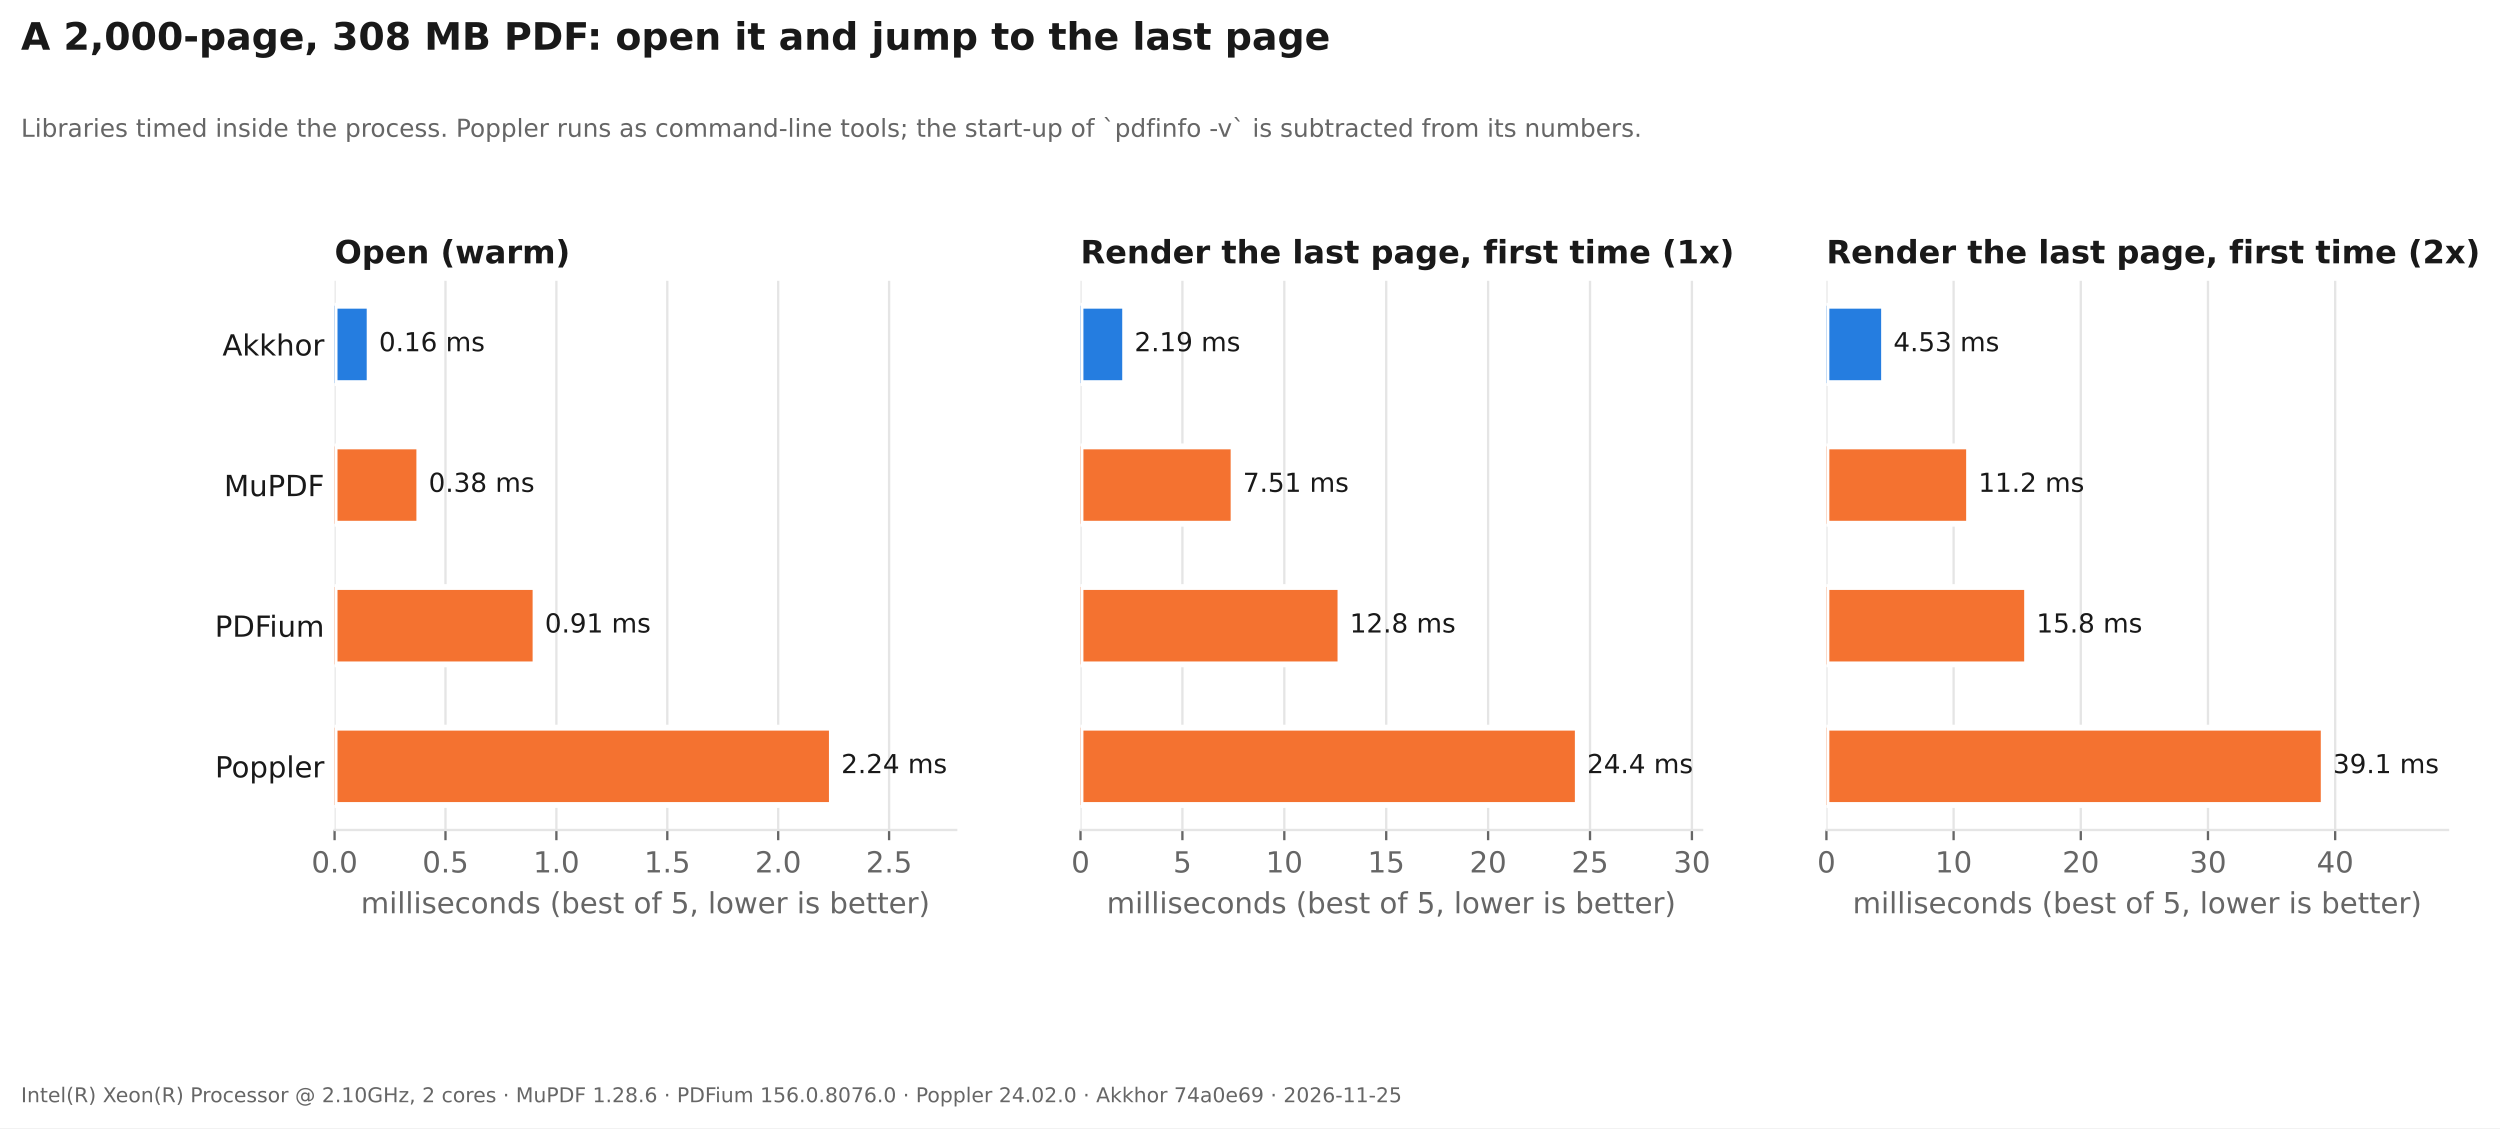
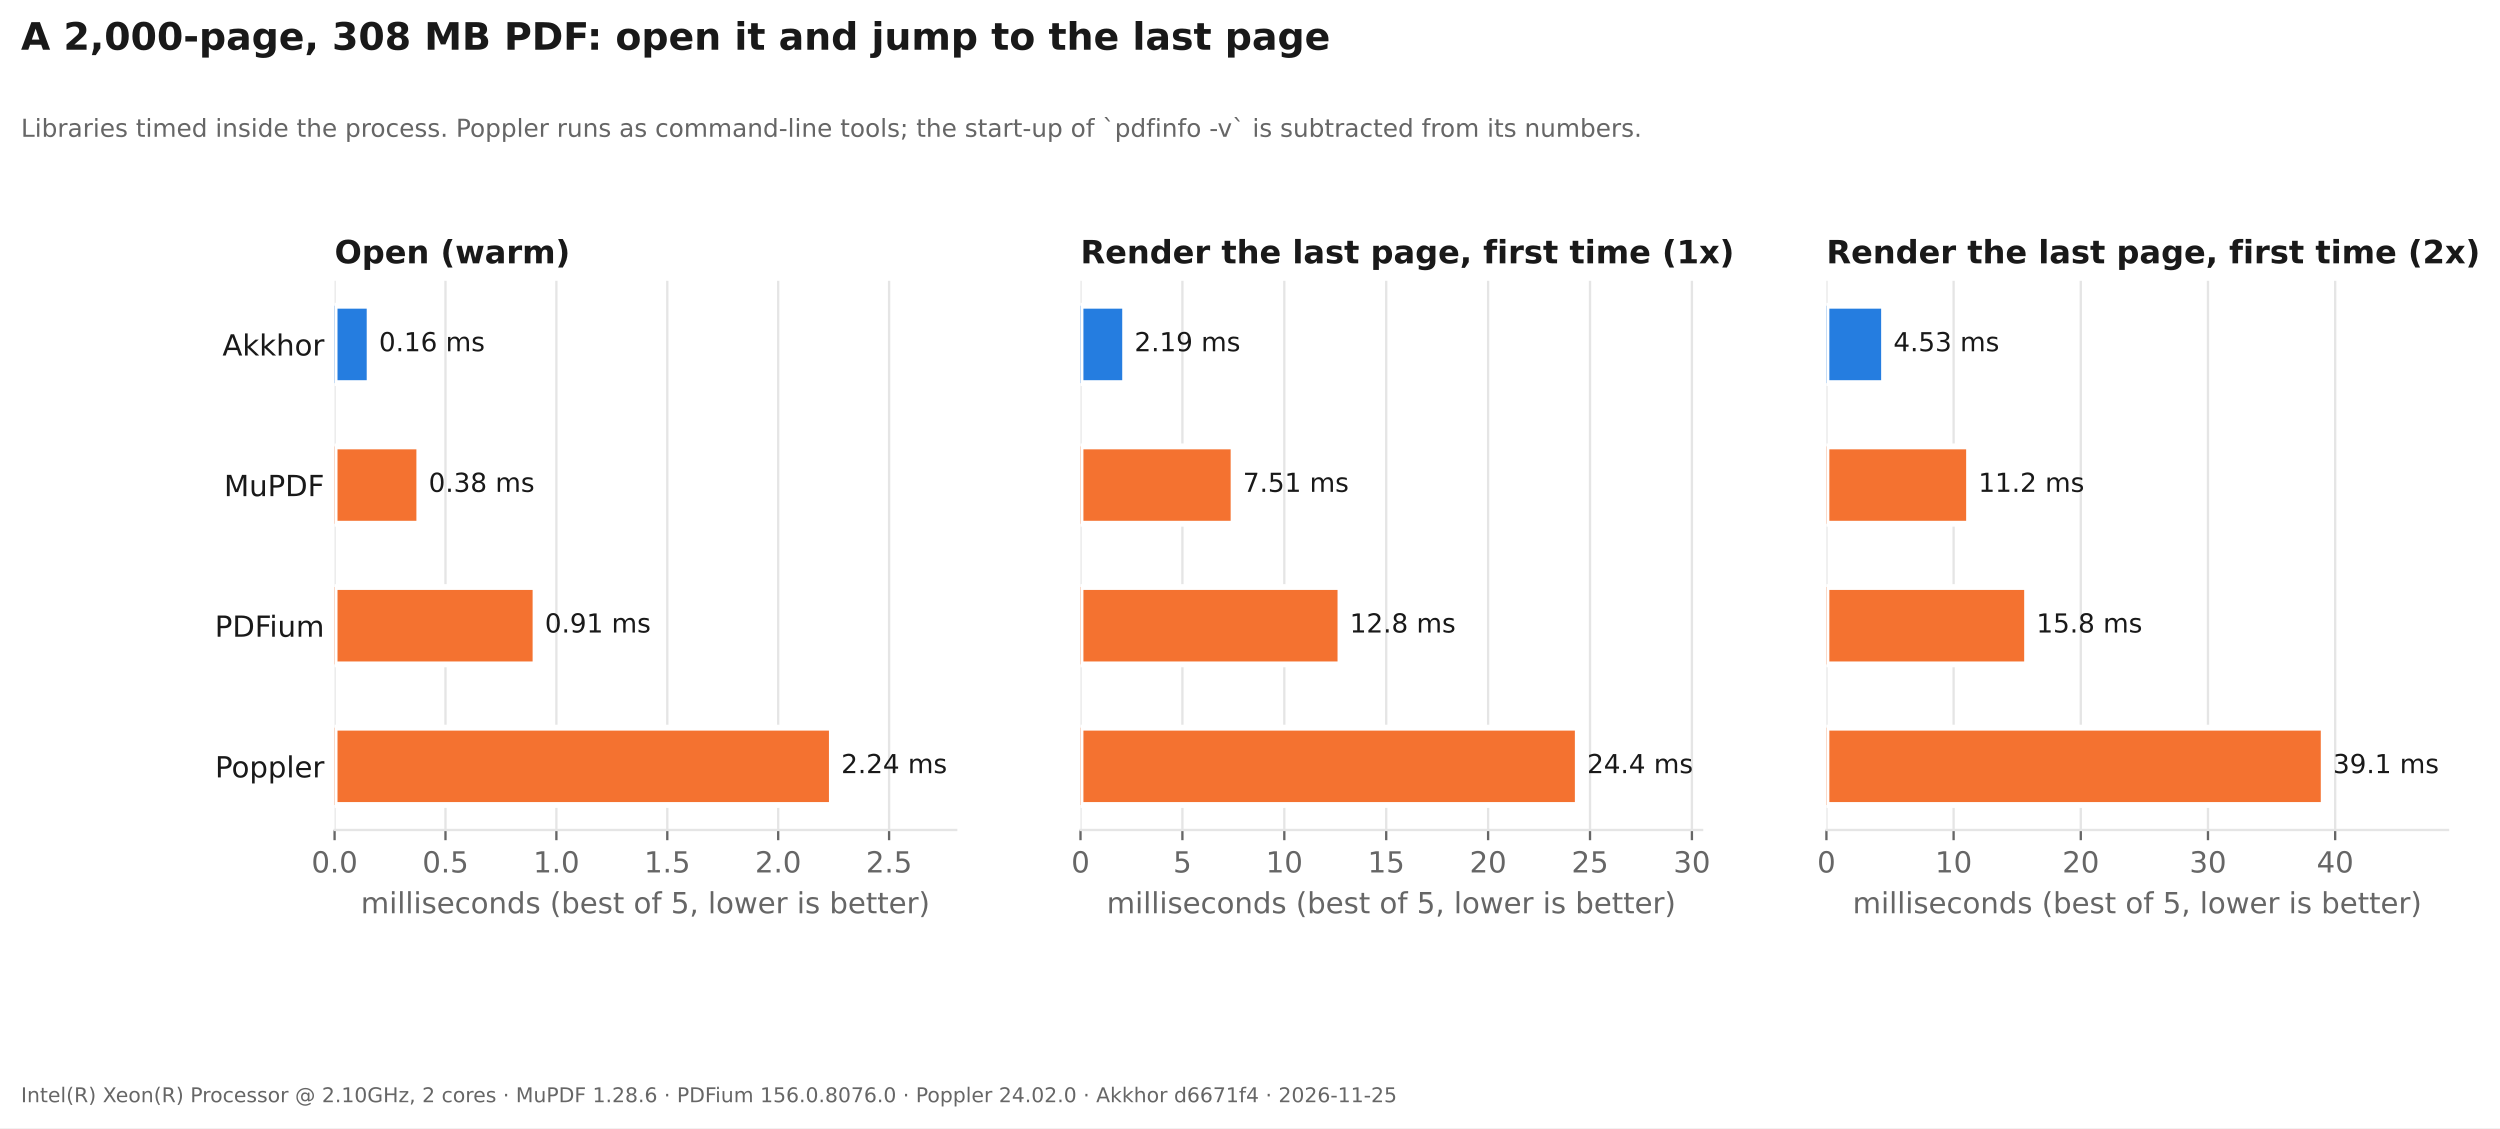
<svg xmlns="http://www.w3.org/2000/svg" xmlns:xlink="http://www.w3.org/1999/xlink" width="858.08pt" height="387.202pt" viewBox="0 0 858.08 387.202" version="1.1">
  <defs>
    <style type="text/css">*{stroke-linejoin: round; stroke-linecap: butt}</style>
  </defs>
  <g id="figure_1">
    <g id="patch_1">
      <path d="M 0 387.202  L 858.08 387.202  L 858.08 0  L 0 0  z " style="fill: #ffffff" />
    </g>
    <g id="axes_1">
      <g id="patch_2">
        <path d="M 114.84 284.873  L 328.193 284.873  L 328.193 96.377  L 114.84 96.377  z " style="fill: #ffffff" />
      </g>
      <g id="matplotlib.axis_1">
        <g id="xtick_1">
          <g id="line2d_1">
-             <path d="M 114.84 284.873  L 114.84 96.377  " clip-path="url(#p4879a6dbec)" style="fill: none; stroke: #e5e5e5; stroke-width: 0.8; stroke-linecap: square" />
+             <path d="M 114.84 284.873  L 114.84 96.377  " clip-path="url(#p7be6ec10b6)" style="fill: none; stroke: #e5e5e5; stroke-width: 0.8; stroke-linecap: square" />
          </g>
          <g id="line2d_2">
            <defs>
-               <path id="m0d3587e85c" d="M 0 0  L 0 3.5  " style="stroke: #666666; stroke-width: 0.8" />
+               <path id="m6d12902728" d="M 0 0  L 0 3.5  " style="stroke: #666666; stroke-width: 0.8" />
            </defs>
            <g>
-               <use xlink:href="#m0d3587e85c" x="114.84" y="284.873" style="fill: #666666; stroke: #666666; stroke-width: 0.8" />
+               <use xlink:href="#m6d12902728" x="114.84" y="284.873" style="fill: #666666; stroke: #666666; stroke-width: 0.8" />
            </g>
          </g>
          <g id="text_1">
            <text style="font-size: 10px; font-family: 'DejaVu Sans'; text-anchor: middle; fill: #666666" x="114.84" y="299.471" transform="rotate(-0 114.84 299.4707)">0.0</text>
          </g>
        </g>
        <g id="xtick_2">
          <g id="line2d_3">
-             <path d="M 152.905 284.873  L 152.905 96.377  " clip-path="url(#p4879a6dbec)" style="fill: none; stroke: #e5e5e5; stroke-width: 0.8; stroke-linecap: square" />
+             <path d="M 152.905 284.873  L 152.905 96.377  " clip-path="url(#p7be6ec10b6)" style="fill: none; stroke: #e5e5e5; stroke-width: 0.8; stroke-linecap: square" />
          </g>
          <g id="line2d_4">
            <g>
-               <use xlink:href="#m0d3587e85c" x="152.905" y="284.873" style="fill: #666666; stroke: #666666; stroke-width: 0.8" />
+               <use xlink:href="#m6d12902728" x="152.905" y="284.873" style="fill: #666666; stroke: #666666; stroke-width: 0.8" />
            </g>
          </g>
          <g id="text_2">
            <text style="font-size: 10px; font-family: 'DejaVu Sans'; text-anchor: middle; fill: #666666" x="152.905" y="299.471" transform="rotate(-0 152.9048 299.4707)">0.5</text>
          </g>
        </g>
        <g id="xtick_3">
          <g id="line2d_5">
-             <path d="M 190.97 284.873  L 190.97 96.377  " clip-path="url(#p4879a6dbec)" style="fill: none; stroke: #e5e5e5; stroke-width: 0.8; stroke-linecap: square" />
+             <path d="M 190.97 284.873  L 190.97 96.377  " clip-path="url(#p7be6ec10b6)" style="fill: none; stroke: #e5e5e5; stroke-width: 0.8; stroke-linecap: square" />
          </g>
          <g id="line2d_6">
            <g>
-               <use xlink:href="#m0d3587e85c" x="190.97" y="284.873" style="fill: #666666; stroke: #666666; stroke-width: 0.8" />
+               <use xlink:href="#m6d12902728" x="190.97" y="284.873" style="fill: #666666; stroke: #666666; stroke-width: 0.8" />
            </g>
          </g>
          <g id="text_3">
            <text style="font-size: 10px; font-family: 'DejaVu Sans'; text-anchor: middle; fill: #666666" x="190.97" y="299.471" transform="rotate(-0 190.9695 299.4707)">1.0</text>
          </g>
        </g>
        <g id="xtick_4">
          <g id="line2d_7">
-             <path d="M 229.034 284.873  L 229.034 96.377  " clip-path="url(#p4879a6dbec)" style="fill: none; stroke: #e5e5e5; stroke-width: 0.8; stroke-linecap: square" />
+             <path d="M 229.034 284.873  L 229.034 96.377  " clip-path="url(#p7be6ec10b6)" style="fill: none; stroke: #e5e5e5; stroke-width: 0.8; stroke-linecap: square" />
          </g>
          <g id="line2d_8">
            <g>
-               <use xlink:href="#m0d3587e85c" x="229.034" y="284.873" style="fill: #666666; stroke: #666666; stroke-width: 0.8" />
+               <use xlink:href="#m6d12902728" x="229.034" y="284.873" style="fill: #666666; stroke: #666666; stroke-width: 0.8" />
            </g>
          </g>
          <g id="text_4">
            <text style="font-size: 10px; font-family: 'DejaVu Sans'; text-anchor: middle; fill: #666666" x="229.034" y="299.471" transform="rotate(-0 229.0343 299.4707)">1.5</text>
          </g>
        </g>
        <g id="xtick_5">
          <g id="line2d_9">
-             <path d="M 267.099 284.873  L 267.099 96.377  " clip-path="url(#p4879a6dbec)" style="fill: none; stroke: #e5e5e5; stroke-width: 0.8; stroke-linecap: square" />
+             <path d="M 267.099 284.873  L 267.099 96.377  " clip-path="url(#p7be6ec10b6)" style="fill: none; stroke: #e5e5e5; stroke-width: 0.8; stroke-linecap: square" />
          </g>
          <g id="line2d_10">
            <g>
-               <use xlink:href="#m0d3587e85c" x="267.099" y="284.873" style="fill: #666666; stroke: #666666; stroke-width: 0.8" />
+               <use xlink:href="#m6d12902728" x="267.099" y="284.873" style="fill: #666666; stroke: #666666; stroke-width: 0.8" />
            </g>
          </g>
          <g id="text_5">
            <text style="font-size: 10px; font-family: 'DejaVu Sans'; text-anchor: middle; fill: #666666" x="267.099" y="299.471" transform="rotate(-0 267.099 299.4707)">2.0</text>
          </g>
        </g>
        <g id="xtick_6">
          <g id="line2d_11">
-             <path d="M 305.164 284.873  L 305.164 96.377  " clip-path="url(#p4879a6dbec)" style="fill: none; stroke: #e5e5e5; stroke-width: 0.8; stroke-linecap: square" />
+             <path d="M 305.164 284.873  L 305.164 96.377  " clip-path="url(#p7be6ec10b6)" style="fill: none; stroke: #e5e5e5; stroke-width: 0.8; stroke-linecap: square" />
          </g>
          <g id="line2d_12">
            <g>
-               <use xlink:href="#m0d3587e85c" x="305.164" y="284.873" style="fill: #666666; stroke: #666666; stroke-width: 0.8" />
+               <use xlink:href="#m6d12902728" x="305.164" y="284.873" style="fill: #666666; stroke: #666666; stroke-width: 0.8" />
            </g>
          </g>
          <g id="text_6">
            <text style="font-size: 10px; font-family: 'DejaVu Sans'; text-anchor: middle; fill: #666666" x="305.164" y="299.471" transform="rotate(-0 305.1638 299.4707)">2.5</text>
          </g>
        </g>
        <g id="text_7">
          <text style="font-size: 10px; font-family: 'DejaVu Sans'; text-anchor: middle; fill: #666666" x="221.516" y="313.471" transform="rotate(-0 221.5165 313.4715)">milliseconds (best of 5, lower is better)</text>
        </g>
      </g>
      <g id="matplotlib.axis_2">
        <g id="ytick_1">
          <g id="line2d_13" />
          <g id="text_8">
            <text style="font-size: 10px; font-family: 'DejaVu Sans'; text-anchor: end; fill: #191919" x="111.34" y="122.019" transform="rotate(-0 111.34 122.0186)">Akkhor</text>
          </g>
        </g>
        <g id="ytick_2">
          <g id="line2d_14" />
          <g id="text_9">
            <text style="font-size: 10px; font-family: 'DejaVu Sans'; text-anchor: end; fill: #191919" x="111.34" y="170.289" transform="rotate(-0 111.34 170.2886)">MuPDF</text>
          </g>
        </g>
        <g id="ytick_3">
          <g id="line2d_15" />
          <g id="text_10">
            <text style="font-size: 10px; font-family: 'DejaVu Sans'; text-anchor: end; fill: #191919" x="111.34" y="218.559" transform="rotate(-0 111.34 218.5594)">PDFium</text>
          </g>
        </g>
        <g id="ytick_4">
          <g id="line2d_16" />
          <g id="text_11">
            <text style="font-size: 10px; font-family: 'DejaVu Sans'; text-anchor: end; fill: #191919" x="111.34" y="266.83" transform="rotate(-0 111.34 266.8299)">Poppler</text>
          </g>
        </g>
      </g>
      <g id="patch_3">
-         <path d="M 114.84 131.494  L 126.868 131.494  L 126.868 104.945  L 114.84 104.945  z " clip-path="url(#p4879a6dbec)" style="fill: #257de0; stroke: #ffffff; stroke-width: 2; stroke-linejoin: miter" />
+         <path d="M 114.84 131.494  L 126.868 131.494  L 126.868 104.945  L 114.84 104.945  z " clip-path="url(#p7be6ec10b6)" style="fill: #257de0; stroke: #ffffff; stroke-width: 2; stroke-linejoin: miter" />
      </g>
      <g id="patch_4">
-         <path d="M 114.84 179.764  L 143.921 179.764  L 143.921 153.215  L 114.84 153.215  z " clip-path="url(#p4879a6dbec)" style="fill: #f47230; stroke: #ffffff; stroke-width: 2; stroke-linejoin: miter" />
+         <path d="M 114.84 179.764  L 143.921 179.764  L 143.921 153.215  L 114.84 153.215  z " clip-path="url(#p7be6ec10b6)" style="fill: #f47230; stroke: #ffffff; stroke-width: 2; stroke-linejoin: miter" />
      </g>
      <g id="patch_5">
-         <path d="M 114.84 228.035  L 183.813 228.035  L 183.813 201.486  L 114.84 201.486  z " clip-path="url(#p4879a6dbec)" style="fill: #f47230; stroke: #ffffff; stroke-width: 2; stroke-linejoin: miter" />
+         <path d="M 114.84 228.035  L 183.813 228.035  L 183.813 201.486  L 114.84 201.486  z " clip-path="url(#p7be6ec10b6)" style="fill: #f47230; stroke: #ffffff; stroke-width: 2; stroke-linejoin: miter" />
      </g>
      <g id="patch_6">
-         <path d="M 114.84 276.305  L 285.522 276.305  L 285.522 249.756  L 114.84 249.756  z " clip-path="url(#p4879a6dbec)" style="fill: #f47230; stroke: #ffffff; stroke-width: 2; stroke-linejoin: miter" />
+         <path d="M 114.84 276.305  L 285.522 276.305  L 285.522 249.756  L 114.84 249.756  z " clip-path="url(#p7be6ec10b6)" style="fill: #f47230; stroke: #ffffff; stroke-width: 2; stroke-linejoin: miter" />
      </g>
      <g id="patch_7">
        <path d="M 114.84 284.873  L 328.193 284.873  " style="fill: none; stroke: #e5e5e5; stroke-width: 0.8; stroke-linejoin: miter; stroke-linecap: square" />
      </g>
      <g id="text_12">
        <text style="font-size: 9px; font-family: 'DejaVu Sans'; text-anchor: start; fill: #191919" x="130.069" y="120.557" transform="rotate(-0 130.0688 120.5573)">0.16 ms</text>
      </g>
      <g id="text_13">
        <text style="font-size: 9px; font-family: 'DejaVu Sans'; text-anchor: start; fill: #191919" x="147.122" y="168.828" transform="rotate(-0 147.1218 168.8277)">0.38 ms</text>
      </g>
      <g id="text_14">
        <text style="font-size: 9px; font-family: 'DejaVu Sans'; text-anchor: start; fill: #191919" x="187.014" y="217.098" transform="rotate(-0 187.0136 217.0981)">0.91 ms</text>
      </g>
      <g id="text_15">
        <text style="font-size: 9px; font-family: 'DejaVu Sans'; text-anchor: start; fill: #191919" x="288.723" y="265.369" transform="rotate(-0 288.7226 265.3685)">2.24 ms</text>
      </g>
      <g id="text_16">
        <text style="font-weight: 700; font-size: 11px; font-family: 'DejaVu Sans'; text-anchor: start; fill: #191919" x="114.84" y="90.377" transform="rotate(-0 114.84 90.37702)">Open (warm)</text>
      </g>
    </g>
    <g id="axes_2">
      <g id="patch_8">
        <path d="M 370.864 284.873  L 584.216 284.873  L 584.216 96.377  L 370.864 96.377  z " style="fill: #ffffff" />
      </g>
      <g id="matplotlib.axis_3">
        <g id="xtick_7">
          <g id="line2d_17">
-             <path d="M 370.864 284.873  L 370.864 96.377  " clip-path="url(#p8084f085f3)" style="fill: none; stroke: #e5e5e5; stroke-width: 0.8; stroke-linecap: square" />
+             <path d="M 370.864 284.873  L 370.864 96.377  " clip-path="url(#pda4bea9f92)" style="fill: none; stroke: #e5e5e5; stroke-width: 0.8; stroke-linecap: square" />
          </g>
          <g id="line2d_18">
            <g>
-               <use xlink:href="#m0d3587e85c" x="370.864" y="284.873" style="fill: #666666; stroke: #666666; stroke-width: 0.8" />
+               <use xlink:href="#m6d12902728" x="370.864" y="284.873" style="fill: #666666; stroke: #666666; stroke-width: 0.8" />
            </g>
          </g>
          <g id="text_17">
            <text style="font-size: 10px; font-family: 'DejaVu Sans'; text-anchor: middle; fill: #666666" x="370.864" y="299.471" transform="rotate(-0 370.8635 299.4707)">0</text>
          </g>
        </g>
        <g id="xtick_8">
          <g id="line2d_19">
-             <path d="M 405.839 284.873  L 405.839 96.377  " clip-path="url(#p8084f085f3)" style="fill: none; stroke: #e5e5e5; stroke-width: 0.8; stroke-linecap: square" />
+             <path d="M 405.839 284.873  L 405.839 96.377  " clip-path="url(#pda4bea9f92)" style="fill: none; stroke: #e5e5e5; stroke-width: 0.8; stroke-linecap: square" />
          </g>
          <g id="line2d_20">
            <g>
-               <use xlink:href="#m0d3587e85c" x="405.839" y="284.873" style="fill: #666666; stroke: #666666; stroke-width: 0.8" />
+               <use xlink:href="#m6d12902728" x="405.839" y="284.873" style="fill: #666666; stroke: #666666; stroke-width: 0.8" />
            </g>
          </g>
          <g id="text_18">
            <text style="font-size: 10px; font-family: 'DejaVu Sans'; text-anchor: middle; fill: #666666" x="405.839" y="299.471" transform="rotate(-0 405.8394 299.4707)">5</text>
          </g>
        </g>
        <g id="xtick_9">
          <g id="line2d_21">
-             <path d="M 440.815 284.873  L 440.815 96.377  " clip-path="url(#p8084f085f3)" style="fill: none; stroke: #e5e5e5; stroke-width: 0.8; stroke-linecap: square" />
+             <path d="M 440.815 284.873  L 440.815 96.377  " clip-path="url(#pda4bea9f92)" style="fill: none; stroke: #e5e5e5; stroke-width: 0.8; stroke-linecap: square" />
          </g>
          <g id="line2d_22">
            <g>
-               <use xlink:href="#m0d3587e85c" x="440.815" y="284.873" style="fill: #666666; stroke: #666666; stroke-width: 0.8" />
+               <use xlink:href="#m6d12902728" x="440.815" y="284.873" style="fill: #666666; stroke: #666666; stroke-width: 0.8" />
            </g>
          </g>
          <g id="text_19">
            <text style="font-size: 10px; font-family: 'DejaVu Sans'; text-anchor: middle; fill: #666666" x="440.815" y="299.471" transform="rotate(-0 440.8153 299.4707)">10</text>
          </g>
        </g>
        <g id="xtick_10">
          <g id="line2d_23">
-             <path d="M 475.791 284.873  L 475.791 96.377  " clip-path="url(#p8084f085f3)" style="fill: none; stroke: #e5e5e5; stroke-width: 0.8; stroke-linecap: square" />
+             <path d="M 475.791 284.873  L 475.791 96.377  " clip-path="url(#pda4bea9f92)" style="fill: none; stroke: #e5e5e5; stroke-width: 0.8; stroke-linecap: square" />
          </g>
          <g id="line2d_24">
            <g>
-               <use xlink:href="#m0d3587e85c" x="475.791" y="284.873" style="fill: #666666; stroke: #666666; stroke-width: 0.8" />
+               <use xlink:href="#m6d12902728" x="475.791" y="284.873" style="fill: #666666; stroke: #666666; stroke-width: 0.8" />
            </g>
          </g>
          <g id="text_20">
            <text style="font-size: 10px; font-family: 'DejaVu Sans'; text-anchor: middle; fill: #666666" x="475.791" y="299.471" transform="rotate(-0 475.7912 299.4707)">15</text>
          </g>
        </g>
        <g id="xtick_11">
          <g id="line2d_25">
-             <path d="M 510.767 284.873  L 510.767 96.377  " clip-path="url(#p8084f085f3)" style="fill: none; stroke: #e5e5e5; stroke-width: 0.8; stroke-linecap: square" />
+             <path d="M 510.767 284.873  L 510.767 96.377  " clip-path="url(#pda4bea9f92)" style="fill: none; stroke: #e5e5e5; stroke-width: 0.8; stroke-linecap: square" />
          </g>
          <g id="line2d_26">
            <g>
-               <use xlink:href="#m0d3587e85c" x="510.767" y="284.873" style="fill: #666666; stroke: #666666; stroke-width: 0.8" />
+               <use xlink:href="#m6d12902728" x="510.767" y="284.873" style="fill: #666666; stroke: #666666; stroke-width: 0.8" />
            </g>
          </g>
          <g id="text_21">
            <text style="font-size: 10px; font-family: 'DejaVu Sans'; text-anchor: middle; fill: #666666" x="510.767" y="299.471" transform="rotate(-0 510.7671 299.4707)">20</text>
          </g>
        </g>
        <g id="xtick_12">
          <g id="line2d_27">
-             <path d="M 545.743 284.873  L 545.743 96.377  " clip-path="url(#p8084f085f3)" style="fill: none; stroke: #e5e5e5; stroke-width: 0.8; stroke-linecap: square" />
+             <path d="M 545.743 284.873  L 545.743 96.377  " clip-path="url(#pda4bea9f92)" style="fill: none; stroke: #e5e5e5; stroke-width: 0.8; stroke-linecap: square" />
          </g>
          <g id="line2d_28">
            <g>
-               <use xlink:href="#m0d3587e85c" x="545.743" y="284.873" style="fill: #666666; stroke: #666666; stroke-width: 0.8" />
+               <use xlink:href="#m6d12902728" x="545.743" y="284.873" style="fill: #666666; stroke: #666666; stroke-width: 0.8" />
            </g>
          </g>
          <g id="text_22">
            <text style="font-size: 10px; font-family: 'DejaVu Sans'; text-anchor: middle; fill: #666666" x="545.743" y="299.471" transform="rotate(-0 545.743 299.4707)">25</text>
          </g>
        </g>
        <g id="xtick_13">
          <g id="line2d_29">
-             <path d="M 580.719 284.873  L 580.719 96.377  " clip-path="url(#p8084f085f3)" style="fill: none; stroke: #e5e5e5; stroke-width: 0.8; stroke-linecap: square" />
+             <path d="M 580.719 284.873  L 580.719 96.377  " clip-path="url(#pda4bea9f92)" style="fill: none; stroke: #e5e5e5; stroke-width: 0.8; stroke-linecap: square" />
          </g>
          <g id="line2d_30">
            <g>
-               <use xlink:href="#m0d3587e85c" x="580.719" y="284.873" style="fill: #666666; stroke: #666666; stroke-width: 0.8" />
+               <use xlink:href="#m6d12902728" x="580.719" y="284.873" style="fill: #666666; stroke: #666666; stroke-width: 0.8" />
            </g>
          </g>
          <g id="text_23">
            <text style="font-size: 10px; font-family: 'DejaVu Sans'; text-anchor: middle; fill: #666666" x="580.719" y="299.471" transform="rotate(-0 580.7189 299.4707)">30</text>
          </g>
        </g>
        <g id="text_24">
          <text style="font-size: 10px; font-family: 'DejaVu Sans'; text-anchor: middle; fill: #666666" x="477.54" y="313.471" transform="rotate(-0 477.54 313.4715)">milliseconds (best of 5, lower is better)</text>
        </g>
      </g>
      <g id="matplotlib.axis_4">
        <g id="ytick_5">
          <g id="line2d_31" />
        </g>
        <g id="ytick_6">
          <g id="line2d_32" />
        </g>
        <g id="ytick_7">
          <g id="line2d_33" />
        </g>
        <g id="ytick_8">
          <g id="line2d_34" />
        </g>
      </g>
      <g id="patch_9">
-         <path d="M 370.864 131.494  L 386.183 131.494  L 386.183 104.945  L 370.864 104.945  z " clip-path="url(#p8084f085f3)" style="fill: #257de0; stroke: #ffffff; stroke-width: 2; stroke-linejoin: miter" />
+         <path d="M 370.864 131.494  L 386.183 131.494  L 386.183 104.945  L 370.864 104.945  z " clip-path="url(#pda4bea9f92)" style="fill: #257de0; stroke: #ffffff; stroke-width: 2; stroke-linejoin: miter" />
      </g>
      <g id="patch_10">
-         <path d="M 370.864 179.764  L 423.404 179.764  L 423.404 153.215  L 370.864 153.215  z " clip-path="url(#p8084f085f3)" style="fill: #f47230; stroke: #ffffff; stroke-width: 2; stroke-linejoin: miter" />
+         <path d="M 370.864 179.764  L 423.404 179.764  L 423.404 153.215  L 370.864 153.215  z " clip-path="url(#pda4bea9f92)" style="fill: #f47230; stroke: #ffffff; stroke-width: 2; stroke-linejoin: miter" />
      </g>
      <g id="patch_11">
-         <path d="M 370.864 228.035  L 460.087 228.035  L 460.087 201.486  L 370.864 201.486  z " clip-path="url(#p8084f085f3)" style="fill: #f47230; stroke: #ffffff; stroke-width: 2; stroke-linejoin: miter" />
+         <path d="M 370.864 228.035  L 460.087 228.035  L 460.087 201.486  L 370.864 201.486  z " clip-path="url(#pda4bea9f92)" style="fill: #f47230; stroke: #ffffff; stroke-width: 2; stroke-linejoin: miter" />
      </g>
      <g id="patch_12">
-         <path d="M 370.864 276.305  L 541.546 276.305  L 541.546 249.756  L 370.864 249.756  z " clip-path="url(#p8084f085f3)" style="fill: #f47230; stroke: #ffffff; stroke-width: 2; stroke-linejoin: miter" />
+         <path d="M 370.864 276.305  L 541.546 276.305  L 541.546 249.756  L 370.864 249.756  z " clip-path="url(#pda4bea9f92)" style="fill: #f47230; stroke: #ffffff; stroke-width: 2; stroke-linejoin: miter" />
      </g>
      <g id="patch_13">
        <path d="M 370.864 284.873  L 584.216 284.873  " style="fill: none; stroke: #e5e5e5; stroke-width: 0.8; stroke-linejoin: miter; stroke-linecap: square" />
      </g>
      <g id="text_25">
        <text style="font-size: 9px; font-family: 'DejaVu Sans'; text-anchor: start; fill: #191919" x="389.383" y="120.557" transform="rotate(-0 389.3833 120.5573)">2.19 ms</text>
      </g>
      <g id="text_26">
        <text style="font-size: 9px; font-family: 'DejaVu Sans'; text-anchor: start; fill: #191919" x="426.605" y="168.828" transform="rotate(-0 426.6046 168.8277)">7.51 ms</text>
      </g>
      <g id="text_27">
        <text style="font-size: 9px; font-family: 'DejaVu Sans'; text-anchor: start; fill: #191919" x="463.287" y="217.098" transform="rotate(-0 463.2873 217.0981)">12.8 ms</text>
      </g>
      <g id="text_28">
        <text style="font-size: 9px; font-family: 'DejaVu Sans'; text-anchor: start; fill: #191919" x="544.746" y="265.369" transform="rotate(-0 544.7462 265.3685)">24.4 ms</text>
      </g>
      <g id="text_29">
        <text style="font-weight: 700; font-size: 11px; font-family: 'DejaVu Sans'; text-anchor: start; fill: #191919" x="370.864" y="90.377" transform="rotate(-0 370.8635 90.37702)">Render the last page, first time (1x)</text>
      </g>
    </g>
    <g id="axes_3">
      <g id="patch_14">
        <path d="M 626.887 284.873  L 840.24 284.873  L 840.24 96.377  L 626.887 96.377  z " style="fill: #ffffff" />
      </g>
      <g id="matplotlib.axis_5">
        <g id="xtick_14">
          <g id="line2d_35">
-             <path d="M 626.887 284.873  L 626.887 96.377  " clip-path="url(#p1c01979183)" style="fill: none; stroke: #e5e5e5; stroke-width: 0.8; stroke-linecap: square" />
+             <path d="M 626.887 284.873  L 626.887 96.377  " clip-path="url(#p7fc89ed9c0)" style="fill: none; stroke: #e5e5e5; stroke-width: 0.8; stroke-linecap: square" />
          </g>
          <g id="line2d_36">
            <g>
-               <use xlink:href="#m0d3587e85c" x="626.887" y="284.873" style="fill: #666666; stroke: #666666; stroke-width: 0.8" />
+               <use xlink:href="#m6d12902728" x="626.887" y="284.873" style="fill: #666666; stroke: #666666; stroke-width: 0.8" />
            </g>
          </g>
          <g id="text_30">
            <text style="font-size: 10px; font-family: 'DejaVu Sans'; text-anchor: middle; fill: #666666" x="626.887" y="299.471" transform="rotate(-0 626.8871 299.4707)">0</text>
          </g>
        </g>
        <g id="xtick_15">
          <g id="line2d_37">
-             <path d="M 670.541 284.873  L 670.541 96.377  " clip-path="url(#p1c01979183)" style="fill: none; stroke: #e5e5e5; stroke-width: 0.8; stroke-linecap: square" />
+             <path d="M 670.541 284.873  L 670.541 96.377  " clip-path="url(#p7fc89ed9c0)" style="fill: none; stroke: #e5e5e5; stroke-width: 0.8; stroke-linecap: square" />
          </g>
          <g id="line2d_38">
            <g>
-               <use xlink:href="#m0d3587e85c" x="670.541" y="284.873" style="fill: #666666; stroke: #666666; stroke-width: 0.8" />
+               <use xlink:href="#m6d12902728" x="670.541" y="284.873" style="fill: #666666; stroke: #666666; stroke-width: 0.8" />
            </g>
          </g>
          <g id="text_31">
            <text style="font-size: 10px; font-family: 'DejaVu Sans'; text-anchor: middle; fill: #666666" x="670.541" y="299.471" transform="rotate(-0 670.541 299.4707)">10</text>
          </g>
        </g>
        <g id="xtick_16">
          <g id="line2d_39">
-             <path d="M 714.195 284.873  L 714.195 96.377  " clip-path="url(#p1c01979183)" style="fill: none; stroke: #e5e5e5; stroke-width: 0.8; stroke-linecap: square" />
+             <path d="M 714.195 284.873  L 714.195 96.377  " clip-path="url(#p7fc89ed9c0)" style="fill: none; stroke: #e5e5e5; stroke-width: 0.8; stroke-linecap: square" />
          </g>
          <g id="line2d_40">
            <g>
-               <use xlink:href="#m0d3587e85c" x="714.195" y="284.873" style="fill: #666666; stroke: #666666; stroke-width: 0.8" />
+               <use xlink:href="#m6d12902728" x="714.195" y="284.873" style="fill: #666666; stroke: #666666; stroke-width: 0.8" />
            </g>
          </g>
          <g id="text_32">
            <text style="font-size: 10px; font-family: 'DejaVu Sans'; text-anchor: middle; fill: #666666" x="714.195" y="299.471" transform="rotate(-0 714.1948 299.4707)">20</text>
          </g>
        </g>
        <g id="xtick_17">
          <g id="line2d_41">
-             <path d="M 757.849 284.873  L 757.849 96.377  " clip-path="url(#p1c01979183)" style="fill: none; stroke: #e5e5e5; stroke-width: 0.8; stroke-linecap: square" />
+             <path d="M 757.849 284.873  L 757.849 96.377  " clip-path="url(#p7fc89ed9c0)" style="fill: none; stroke: #e5e5e5; stroke-width: 0.8; stroke-linecap: square" />
          </g>
          <g id="line2d_42">
            <g>
-               <use xlink:href="#m0d3587e85c" x="757.849" y="284.873" style="fill: #666666; stroke: #666666; stroke-width: 0.8" />
+               <use xlink:href="#m6d12902728" x="757.849" y="284.873" style="fill: #666666; stroke: #666666; stroke-width: 0.8" />
            </g>
          </g>
          <g id="text_33">
            <text style="font-size: 10px; font-family: 'DejaVu Sans'; text-anchor: middle; fill: #666666" x="757.849" y="299.471" transform="rotate(-0 757.8487 299.4707)">30</text>
          </g>
        </g>
        <g id="xtick_18">
          <g id="line2d_43">
-             <path d="M 801.503 284.873  L 801.503 96.377  " clip-path="url(#p1c01979183)" style="fill: none; stroke: #e5e5e5; stroke-width: 0.8; stroke-linecap: square" />
+             <path d="M 801.503 284.873  L 801.503 96.377  " clip-path="url(#p7fc89ed9c0)" style="fill: none; stroke: #e5e5e5; stroke-width: 0.8; stroke-linecap: square" />
          </g>
          <g id="line2d_44">
            <g>
-               <use xlink:href="#m0d3587e85c" x="801.503" y="284.873" style="fill: #666666; stroke: #666666; stroke-width: 0.8" />
+               <use xlink:href="#m6d12902728" x="801.503" y="284.873" style="fill: #666666; stroke: #666666; stroke-width: 0.8" />
            </g>
          </g>
          <g id="text_34">
            <text style="font-size: 10px; font-family: 'DejaVu Sans'; text-anchor: middle; fill: #666666" x="801.503" y="299.471" transform="rotate(-0 801.5026 299.4707)">40</text>
          </g>
        </g>
        <g id="text_35">
          <text style="font-size: 10px; font-family: 'DejaVu Sans'; text-anchor: middle; fill: #666666" x="733.564" y="313.471" transform="rotate(-0 733.5635 313.4715)">milliseconds (best of 5, lower is better)</text>
        </g>
      </g>
      <g id="matplotlib.axis_6">
        <g id="ytick_9">
          <g id="line2d_45" />
        </g>
        <g id="ytick_10">
          <g id="line2d_46" />
        </g>
        <g id="ytick_11">
          <g id="line2d_47" />
        </g>
        <g id="ytick_12">
          <g id="line2d_48" />
        </g>
      </g>
      <g id="patch_15">
-         <path d="M 626.887 131.494  L 646.667 131.494  L 646.667 104.945  L 626.887 104.945  z " clip-path="url(#p1c01979183)" style="fill: #257de0; stroke: #ffffff; stroke-width: 2; stroke-linejoin: miter" />
+         <path d="M 626.887 131.494  L 646.667 131.494  L 646.667 104.945  L 626.887 104.945  z " clip-path="url(#p7fc89ed9c0)" style="fill: #257de0; stroke: #ffffff; stroke-width: 2; stroke-linejoin: miter" />
      </g>
      <g id="patch_16">
-         <path d="M 626.887 179.764  L 675.845 179.764  L 675.845 153.215  L 626.887 153.215  z " clip-path="url(#p1c01979183)" style="fill: #f47230; stroke: #ffffff; stroke-width: 2; stroke-linejoin: miter" />
+         <path d="M 626.887 179.764  L 675.845 179.764  L 675.845 153.215  L 626.887 153.215  z " clip-path="url(#p7fc89ed9c0)" style="fill: #f47230; stroke: #ffffff; stroke-width: 2; stroke-linejoin: miter" />
      </g>
      <g id="patch_17">
-         <path d="M 626.887 228.035  L 695.764 228.035  L 695.764 201.486  L 626.887 201.486  z " clip-path="url(#p1c01979183)" style="fill: #f47230; stroke: #ffffff; stroke-width: 2; stroke-linejoin: miter" />
+         <path d="M 626.887 228.035  L 695.764 228.035  L 695.764 201.486  L 626.887 201.486  z " clip-path="url(#p7fc89ed9c0)" style="fill: #f47230; stroke: #ffffff; stroke-width: 2; stroke-linejoin: miter" />
      </g>
      <g id="patch_18">
-         <path d="M 626.887 276.305  L 797.569 276.305  L 797.569 249.756  L 626.887 249.756  z " clip-path="url(#p1c01979183)" style="fill: #f47230; stroke: #ffffff; stroke-width: 2; stroke-linejoin: miter" />
+         <path d="M 626.887 276.305  L 797.569 276.305  L 797.569 249.756  L 626.887 249.756  z " clip-path="url(#p7fc89ed9c0)" style="fill: #f47230; stroke: #ffffff; stroke-width: 2; stroke-linejoin: miter" />
      </g>
      <g id="patch_19">
        <path d="M 626.887 284.873  L 840.24 284.873  " style="fill: none; stroke: #e5e5e5; stroke-width: 0.8; stroke-linejoin: miter; stroke-linecap: square" />
      </g>
      <g id="text_36">
        <text style="font-size: 9px; font-family: 'DejaVu Sans'; text-anchor: start; fill: #191919" x="649.867" y="120.557" transform="rotate(-0 649.8669 120.5573)">4.53 ms</text>
      </g>
      <g id="text_37">
        <text style="font-size: 9px; font-family: 'DejaVu Sans'; text-anchor: start; fill: #191919" x="679.045" y="168.828" transform="rotate(-0 679.0452 168.8277)">11.2 ms</text>
      </g>
      <g id="text_38">
        <text style="font-size: 9px; font-family: 'DejaVu Sans'; text-anchor: start; fill: #191919" x="698.964" y="217.098" transform="rotate(-0 698.9645 217.0981)">15.8 ms</text>
      </g>
      <g id="text_39">
        <text style="font-size: 9px; font-family: 'DejaVu Sans'; text-anchor: start; fill: #191919" x="800.77" y="265.369" transform="rotate(-0 800.7697 265.3685)">39.1 ms</text>
      </g>
      <g id="text_40">
        <text style="font-weight: 700; font-size: 11px; font-family: 'DejaVu Sans'; text-anchor: start; fill: #191919" x="626.887" y="90.377" transform="rotate(-0 626.8871 90.37702)">Render the last page, first time (2x)</text>
      </g>
    </g>
    <g id="text_41">
      <text style="font-weight: 700; font-size: 13px; font-family: 'DejaVu Sans'; text-anchor: start; fill: #191919" x="7.2" y="17.078" transform="rotate(-0 7.2 17.07797)">A 2,000-page, 308 MB PDF: open it and jump to the last page</text>
    </g>
    <g id="text_42">
      <text style="font-size: 8.5px; font-family: 'DejaVu Sans'; text-anchor: start; fill: #666666" x="7.2" y="46.959" transform="rotate(-0 7.2 46.95902)">Libraries timed inside the process. Poppler runs as command-line tools; the start-up of `pdfinfo -v` is subtracted from its numbers.</text>
    </g>
    <g id="text_43">
-       <text style="font-size: 7px; font-family: 'DejaVu Sans'; text-anchor: start; fill: #666666" x="7.2" y="378.32" transform="rotate(-0 7.2 378.3199)">Intel(R) Xeon(R) Processor @ 2.10GHz, 2 cores · MuPDF 1.28.6 · PDFium 156.0.8076.0 · Poppler 24.02.0 · Akkhor 74a0e69 · 2026-11-25</text>
+       <text style="font-size: 7px; font-family: 'DejaVu Sans'; text-anchor: start; fill: #666666" x="7.2" y="378.32" transform="rotate(-0 7.2 378.3199)">Intel(R) Xeon(R) Processor @ 2.10GHz, 2 cores · MuPDF 1.28.6 · PDFium 156.0.8076.0 · Poppler 24.02.0 · Akkhor d6671f4 · 2026-11-25</text>
    </g>
  </g>
  <defs>
-     <clipPath id="p4879a6dbec">
+     <clipPath id="p7be6ec10b6">
      <rect x="114.84" y="96.377" width="213.353" height="188.496" />
    </clipPath>
-     <clipPath id="p8084f085f3">
+     <clipPath id="pda4bea9f92">
      <rect x="370.864" y="96.377" width="213.353" height="188.496" />
    </clipPath>
-     <clipPath id="p1c01979183">
+     <clipPath id="p7fc89ed9c0">
      <rect x="626.887" y="96.377" width="213.353" height="188.496" />
    </clipPath>
  </defs>
</svg>
